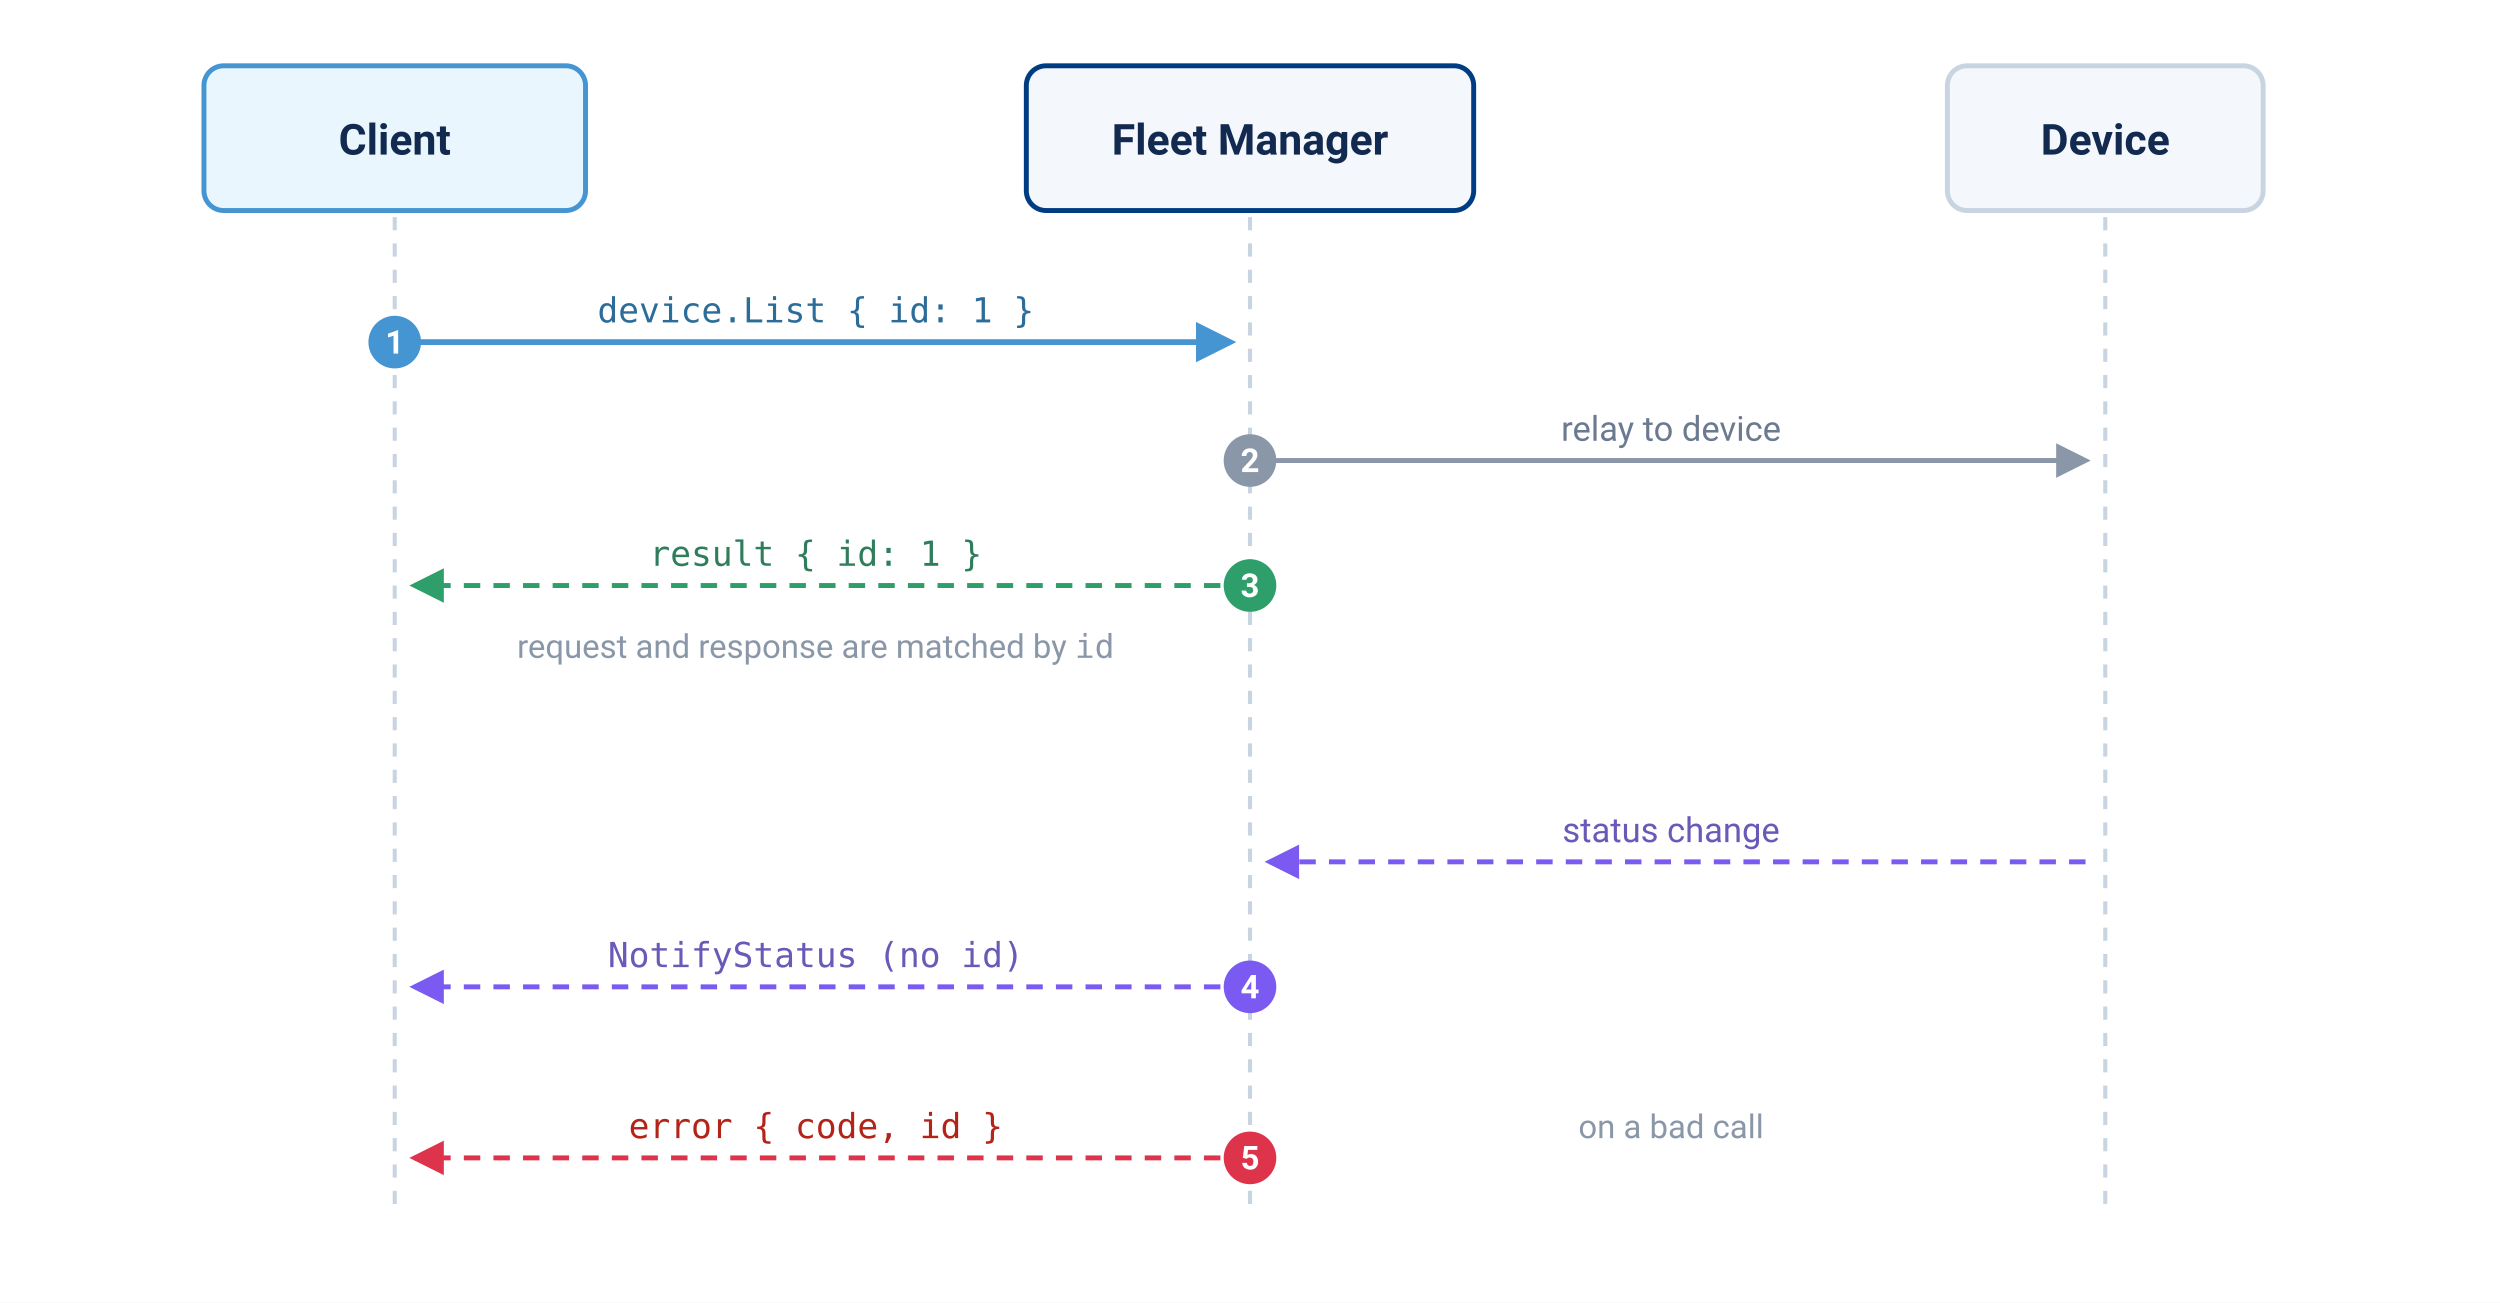
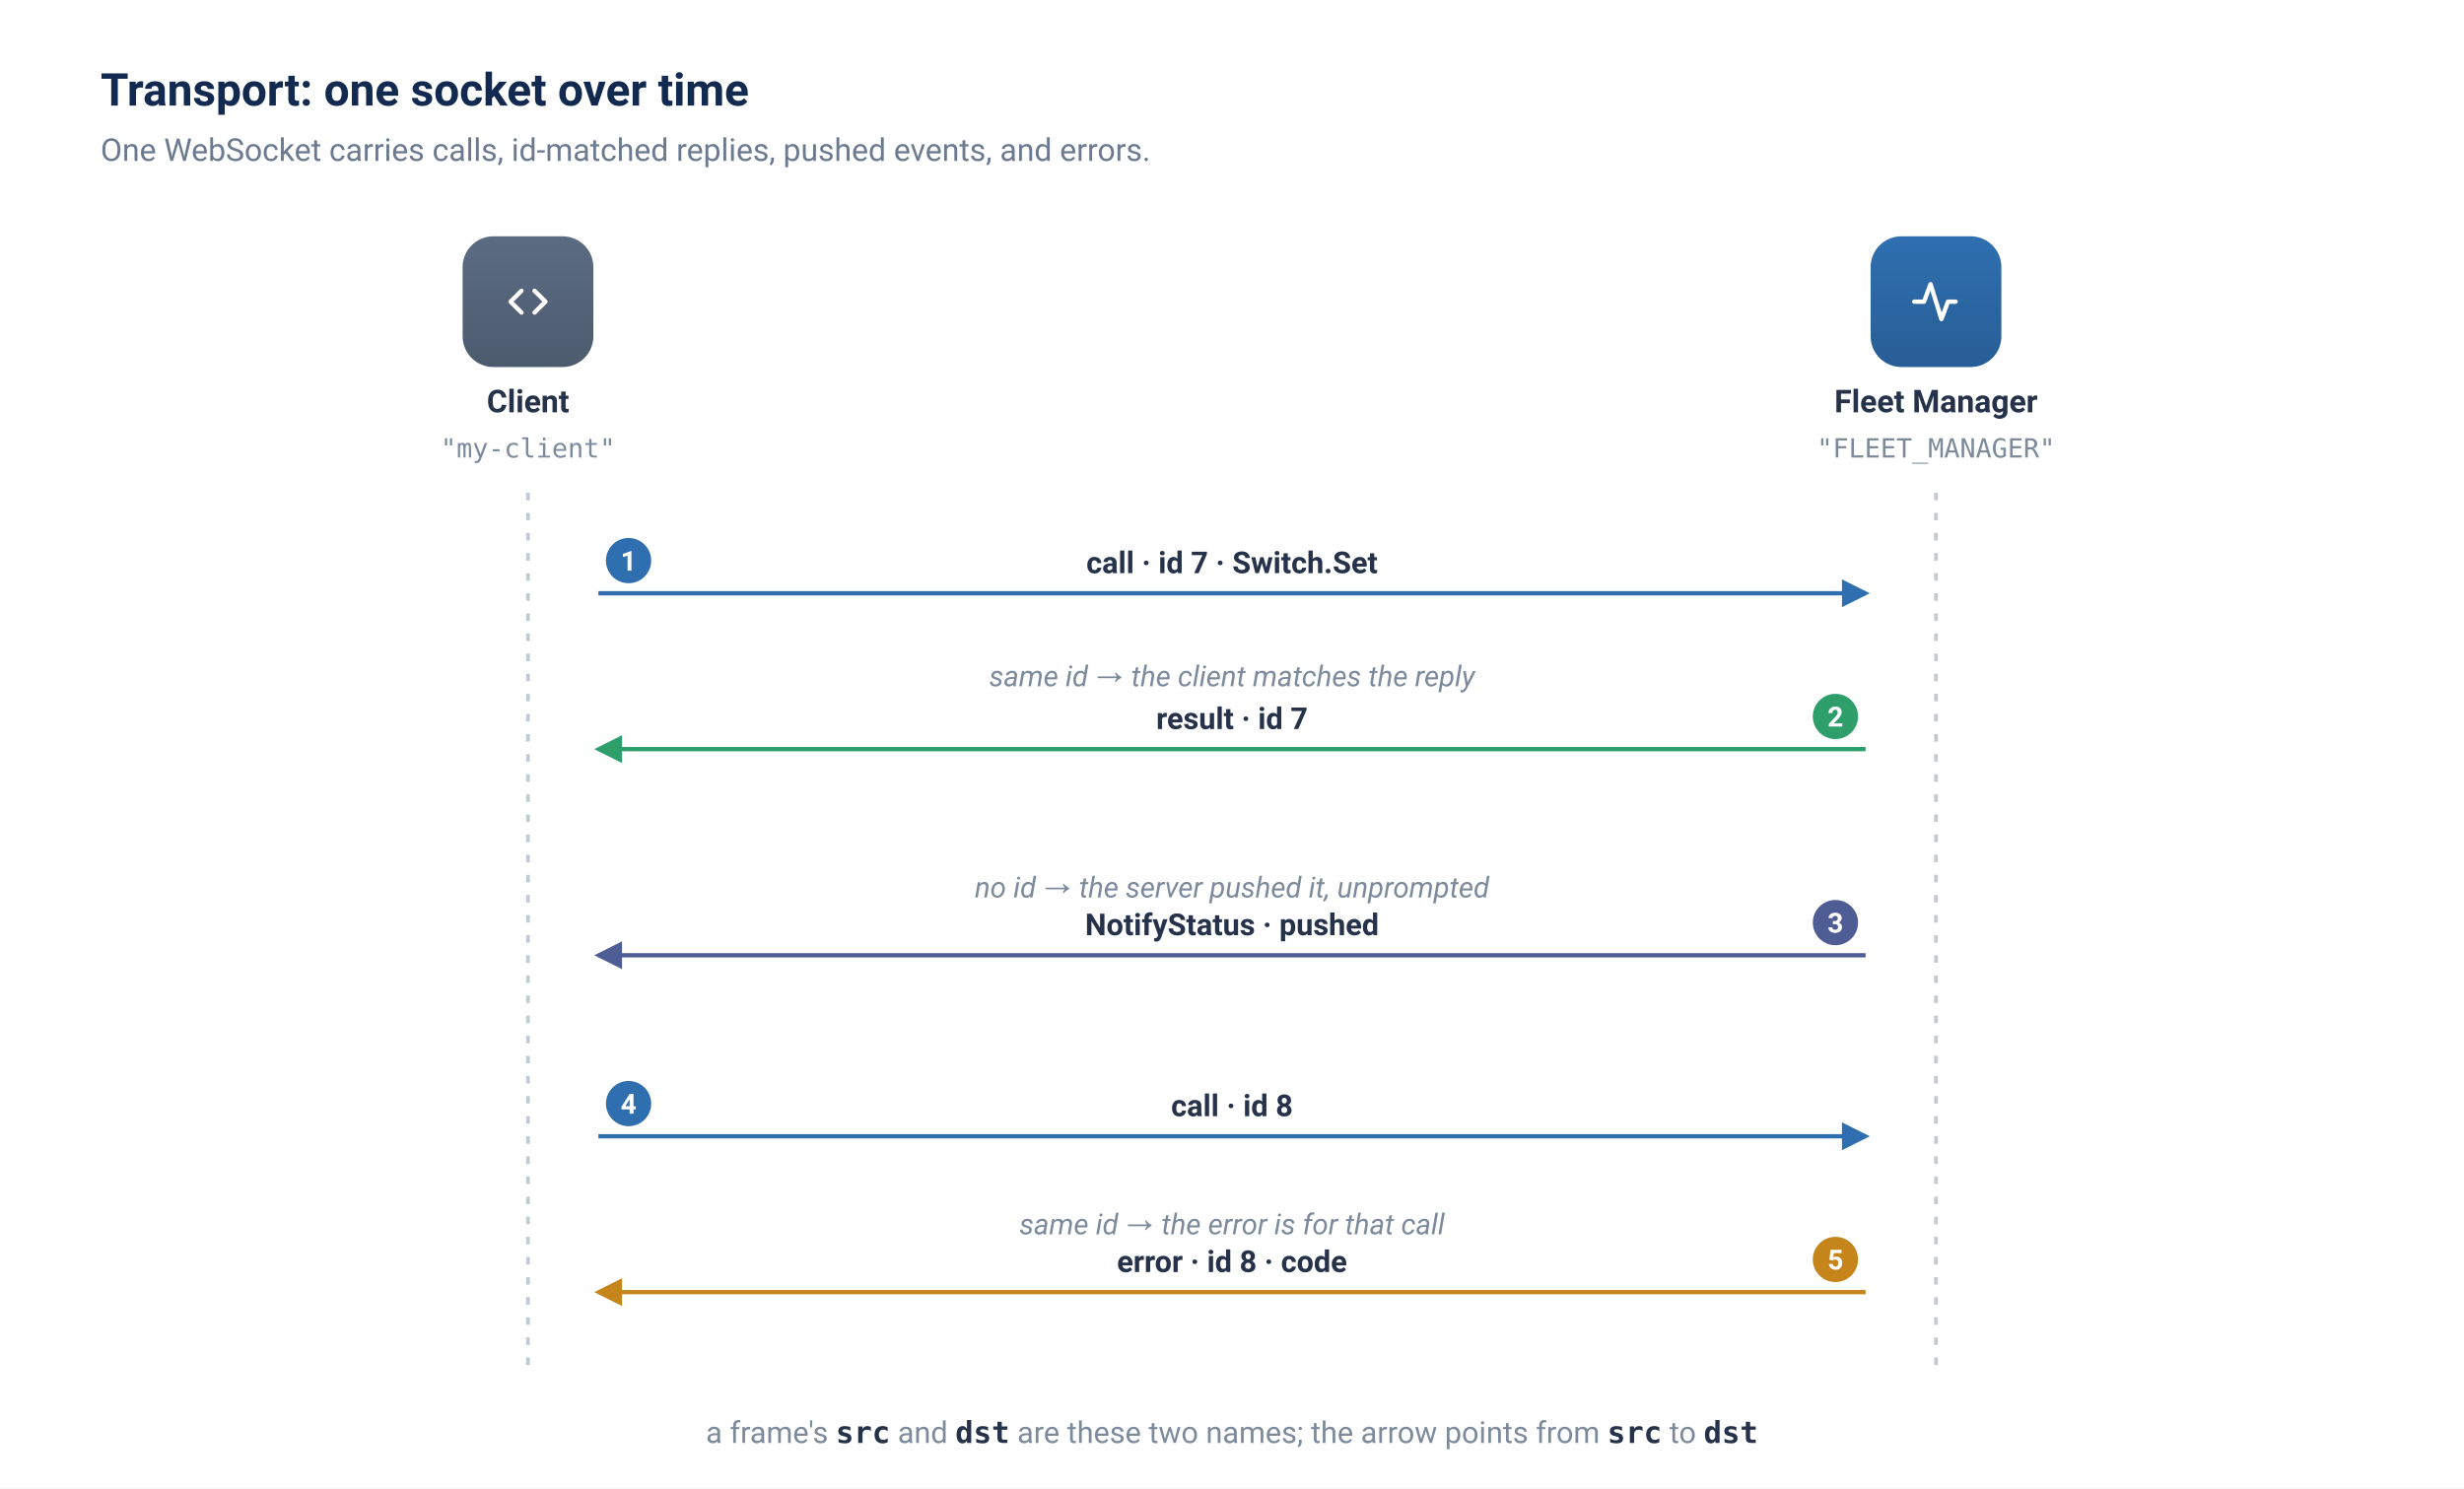
- <svg xmlns="http://www.w3.org/2000/svg" viewBox="0 0 760 396" width="760" height="396" font-family="-apple-system,BlinkMacSystemFont,'Segoe UI',Roboto,Helvetica,Arial,sans-serif" role="img" aria-label="One WebSocket: request, id-matched response, and server-pushed events">
+ <svg xmlns="http://www.w3.org/2000/svg" viewBox="0 0 980 592" width="980" height="592" font-family="-apple-system,BlinkMacSystemFont,'Segoe UI',Roboto,Helvetica,Arial,sans-serif" role="img" aria-label="Transport: one WebSocket over time">
+   <rect width="980" height="592" fill="#ffffff" />
+   <text x="40" y="42" font-size="18" font-weight="700" fill="#122A4F">Transport: one socket over time</text>
+   <text x="40" y="64" font-size="12.5" fill="#6B7A90">One WebSocket carries calls, id-matched replies, pushed events, and errors.</text>
+   <line x1="210" y1="196" x2="210" y2="548" stroke="#c4cad2" stroke-width="1.5" stroke-dasharray="3 5" />
+   <line x1="770" y1="196" x2="770" y2="548" stroke="#c4cad2" stroke-width="1.5" stroke-dasharray="3 5" />
  <defs>
-     <marker id="sB" viewBox="0 0 10 10" refX="8.5" refY="5" markerWidth="7" markerHeight="7" orient="auto-start-reverse">
-       <path d="M0,0 L10,5 L0,10 z" fill="#4495D1" />
+     <linearGradient id="t210_120" x1="0" y1="0" x2="0" y2="1">
+       <stop offset="0" stop-color="#5B6B82" />
+       <stop offset="1" stop-color="#4d5b6f" />
+     </linearGradient>
+   </defs>
+   <rect x="184" y="94" width="52" height="52" rx="12.22" fill="url(#t210_120)" />
+   <g transform="translate(210,120) scale(0.8666667) translate(-12,-12)" stroke="#fff" stroke-width="2" fill="none" stroke-linecap="round" stroke-linejoin="round">
+     <path d="M9 7l-5 5 5 5M15 7l5 5-5 5" />
+   </g>
+   <text x="210" y="164" text-anchor="middle" font-size="12.5" font-weight="600" fill="#25324A">Client</text>
+   <defs>
+     <linearGradient id="t770_120" x1="0" y1="0" x2="0" y2="1">
+       <stop offset="0" stop-color="#2F6FB0" />
+       <stop offset="1" stop-color="#285e96" />
+     </linearGradient>
+   </defs>
+   <rect x="744" y="94" width="52" height="52" rx="12.22" fill="url(#t770_120)" />
+   <g transform="translate(770,120) scale(0.8666667) translate(-12,-12)" stroke="#fff" stroke-width="2" fill="none" stroke-linecap="round" stroke-linejoin="round">
+     <path d="M2 12h4.5l3-8 5 16 3-8H21" />
+   </g>
+   <text x="770" y="164" text-anchor="middle" font-size="12.5" font-weight="600" fill="#25324A">Fleet Manager</text>
+   <text x="210" y="182" text-anchor="middle" font-size="10.5" font-family="ui-monospace,Menlo,monospace" fill="#7C8A9C">"my-client"</text>
+   <text x="770" y="182" text-anchor="middle" font-size="10.5" font-family="ui-monospace,Menlo,monospace" fill="#7C8A9C">"FLEET_MANAGER"</text>
+   <defs>
+     <marker id="a2F6FB0" viewBox="0 0 10 10" refX="8.5" refY="5" markerWidth="6.5" markerHeight="6.5" orient="auto-start-reverse">
+       <path d="M0,0 L10,5 L0,10 z" fill="#2F6FB0" />
    </marker>
-     <marker id="sN" viewBox="0 0 10 10" refX="8.5" refY="5" markerWidth="7" markerHeight="7" orient="auto-start-reverse">
-       <path d="M0,0 L10,5 L0,10 z" fill="#8A97A8" />
-     </marker>
-     <marker id="sG" viewBox="0 0 10 10" refX="8.5" refY="5" markerWidth="7" markerHeight="7" orient="auto-start-reverse">
+   </defs>
+   <path d="M238,236 L742,236" fill="none" stroke="#2F6FB0" stroke-width="1.7" marker-end="url(#a2F6FB0)" />
+   <circle cx="250" cy="223" r="9" fill="#2F6FB0" />
+   <text x="250" y="227" text-anchor="middle" font-size="11" font-weight="700" fill="#fff">1</text>
+   <text x="490" y="228" text-anchor="middle" font-size="12" font-weight="600" fill="#25324A">call · id 7 · Switch.Set</text>
+   <defs>
+     <marker id="a2E9E6B" viewBox="0 0 10 10" refX="8.5" refY="5" markerWidth="6.5" markerHeight="6.5" orient="auto-start-reverse">
      <path d="M0,0 L10,5 L0,10 z" fill="#2E9E6B" />
    </marker>
-     <marker id="sP" viewBox="0 0 10 10" refX="8.5" refY="5" markerWidth="7" markerHeight="7" orient="auto-start-reverse">
-       <path d="M0,0 L10,5 L0,10 z" fill="#7A5AF0" />
-     </marker>
-     <marker id="sR" viewBox="0 0 10 10" refX="8.5" refY="5" markerWidth="7" markerHeight="7" orient="auto-start-reverse">
-       <path d="M0,0 L10,5 L0,10 z" fill="#DD344C" />
+   </defs>
+   <path d="M742,298 L238,298" fill="none" stroke="#2E9E6B" stroke-width="1.7" marker-end="url(#a2E9E6B)" />
+   <circle cx="730" cy="285" r="9" fill="#2E9E6B" />
+   <text x="730" y="289" text-anchor="middle" font-size="11" font-weight="700" fill="#fff">2</text>
+   <text x="490" y="290" text-anchor="middle" font-size="12" font-weight="600" fill="#25324A">result · id 7</text>
+   <defs>
+     <marker id="a4F5D95" viewBox="0 0 10 10" refX="8.5" refY="5" markerWidth="6.5" markerHeight="6.5" orient="auto-start-reverse">
+       <path d="M0,0 L10,5 L0,10 z" fill="#4F5D95" />
    </marker>
  </defs>
-   <rect x="0" y="0" width="760" height="396" fill="#ffffff" />
-   <g stroke="#C9D4E2" stroke-width="1.25" stroke-dasharray="4 4">
-     <line x1="120" y1="66" x2="120" y2="368" />
-     <line x1="380" y1="66" x2="380" y2="368" />
-     <line x1="640" y1="66" x2="640" y2="368" />
-   </g>
-   <rect x="62" y="20" width="116" height="44" rx="6" fill="#EAF6FD" stroke="#4495D1" stroke-width="1.5" />
-   <text x="120" y="47" text-anchor="middle" font-size="13" font-weight="600" fill="#122A4F">Client</text>
-   <rect x="312" y="20" width="136" height="44" rx="6" fill="#F4F7FB" stroke="#003C82" stroke-width="1.5" />
-   <text x="380" y="47" text-anchor="middle" font-size="13" font-weight="600" fill="#122A4F">Fleet Manager</text>
-   <rect x="592" y="20" width="96" height="44" rx="6" fill="#F4F7FB" stroke="#C9D4E2" stroke-width="1.5" />
-   <text x="640" y="47" text-anchor="middle" font-size="13" font-weight="600" fill="#122A4F">Device</text>
-   <path d="M120,104 L374,104" stroke="#4495D1" stroke-width="1.75" fill="none" marker-end="url(#sB)" />
-   <rect x="150" y="86" width="196" height="16" rx="8" fill="#ffffff" />
-   <text x="248" y="98" text-anchor="middle" font-size="10.5" font-family="ui-monospace,Menlo,monospace" fill="#2C6C99">device.List { id: 1 }</text>
-   <circle cx="120" cy="104" r="8" fill="#4495D1" />
-   <text x="120" y="107.5" text-anchor="middle" font-size="10" font-weight="700" fill="#fff">1</text>
-   <path d="M380,140 L634,140" stroke="#8A97A8" stroke-width="1.5" fill="none" marker-end="url(#sN)" />
-   <rect x="452" y="122" width="112" height="16" rx="8" fill="#ffffff" />
-   <text x="508" y="134" text-anchor="middle" font-size="10.5" fill="#6B7A90">relay to device</text>
-   <circle cx="380" cy="140" r="8" fill="#8A97A8" />
-   <text x="380" y="143.5" text-anchor="middle" font-size="10" font-weight="700" fill="#fff">2</text>
-   <path d="M380,178 L126,178" stroke="#2E9E6B" stroke-width="1.5" stroke-dasharray="5 4" fill="none" marker-end="url(#sG)" />
-   <rect x="150" y="160" width="196" height="16" rx="8" fill="#ffffff" />
-   <text x="248" y="172" text-anchor="middle" font-size="10.5" font-family="ui-monospace,Menlo,monospace" fill="#2E7D5B">result { id: 1 }</text>
-   <circle cx="380" cy="178" r="8" fill="#2E9E6B" />
-   <text x="380" y="181.5" text-anchor="middle" font-size="10" font-weight="700" fill="#fff">3</text>
-   <text x="248" y="200" text-anchor="middle" font-size="10" fill="#8A97A8">request and response are matched by <tspan font-family="ui-monospace,Menlo,monospace">id</tspan>
+   <path d="M742,380 L238,380" fill="none" stroke="#4F5D95" stroke-width="1.7" marker-end="url(#a4F5D95)" />
+   <circle cx="730" cy="367" r="9" fill="#4F5D95" />
+   <text x="730" y="371" text-anchor="middle" font-size="11" font-weight="700" fill="#fff">3</text>
+   <text x="490" y="372" text-anchor="middle" font-size="12" font-weight="600" fill="#25324A">NotifyStatus · pushed</text>
+   <defs>
+     <marker id="a2F6FB0" viewBox="0 0 10 10" refX="8.5" refY="5" markerWidth="6.5" markerHeight="6.5" orient="auto-start-reverse">
+       <path d="M0,0 L10,5 L0,10 z" fill="#2F6FB0" />
+     </marker>
+   </defs>
+   <path d="M238,452 L742,452" fill="none" stroke="#2F6FB0" stroke-width="1.7" marker-end="url(#a2F6FB0)" />
+   <circle cx="250" cy="439" r="9" fill="#2F6FB0" />
+   <text x="250" y="443" text-anchor="middle" font-size="11" font-weight="700" fill="#fff">4</text>
+   <text x="490" y="444" text-anchor="middle" font-size="12" font-weight="600" fill="#25324A">call · id 8</text>
+   <defs>
+     <marker id="aC6851B" viewBox="0 0 10 10" refX="8.5" refY="5" markerWidth="6.5" markerHeight="6.5" orient="auto-start-reverse">
+       <path d="M0,0 L10,5 L0,10 z" fill="#C6851B" />
+     </marker>
+   </defs>
+   <path d="M742,514 L238,514" fill="none" stroke="#C6851B" stroke-width="1.7" marker-end="url(#aC6851B)" />
+   <circle cx="730" cy="501" r="9" fill="#C6851B" />
+   <text x="730" y="505" text-anchor="middle" font-size="11" font-weight="700" fill="#fff">5</text>
+   <text x="490" y="506" text-anchor="middle" font-size="12" font-weight="600" fill="#25324A">error · id 8 · code</text>
+   <text x="490" y="273" text-anchor="middle" font-size="11.5" font-style="italic" fill="#7C8A9C">same id → the client matches the reply</text>
+   <text x="490" y="357" text-anchor="middle" font-size="11.5" font-style="italic" fill="#7C8A9C">no id → the server pushed it, unprompted</text>
+   <text x="490" y="491" text-anchor="middle" font-size="11.5" font-style="italic" fill="#7C8A9C">same id → the error is for that call</text>
+   <text x="490" y="574" text-anchor="middle" font-size="12" fill="#7C8A9C">a frame's <tspan font-family="ui-monospace,Menlo,monospace" font-weight="700" fill="#25324A">src</tspan> and <tspan font-family="ui-monospace,Menlo,monospace" font-weight="700" fill="#25324A">dst</tspan> are these two names; the arrow points from <tspan font-family="ui-monospace,Menlo,monospace" font-weight="700" fill="#25324A">src</tspan> to <tspan font-family="ui-monospace,Menlo,monospace" font-weight="700" fill="#25324A">dst</tspan>
  </text>
-   <path d="M634,262 L386,262" stroke="#7A5AF0" stroke-width="1.5" stroke-dasharray="5 4" fill="none" marker-end="url(#sP)" />
-   <rect x="452" y="244" width="112" height="16" rx="8" fill="#ffffff" />
-   <text x="508" y="256" text-anchor="middle" font-size="10.5" fill="#6A5AB8">status change</text>
-   <path d="M380,300 L126,300" stroke="#7A5AF0" stroke-width="1.5" stroke-dasharray="5 4" fill="none" marker-end="url(#sP)" />
-   <rect x="146" y="282" width="204" height="16" rx="8" fill="#ffffff" />
-   <text x="248" y="294" text-anchor="middle" font-size="10.5" font-family="ui-monospace,Menlo,monospace" fill="#6A5AB8">NotifyStatus (no id)</text>
-   <circle cx="380" cy="300" r="8" fill="#7A5AF0" />
-   <text x="380" y="303.5" text-anchor="middle" font-size="10" font-weight="700" fill="#fff">4</text>
-   <path d="M380,352 L126,352" stroke="#DD344C" stroke-width="1.5" stroke-dasharray="5 4" fill="none" marker-end="url(#sR)" />
-   <rect x="150" y="334" width="196" height="16" rx="8" fill="#ffffff" />
-   <text x="248" y="346" text-anchor="middle" font-size="10.5" font-family="ui-monospace,Menlo,monospace" fill="#B42318">error { code, id }</text>
-   <text x="508" y="346" text-anchor="middle" font-size="10" fill="#8A97A8">on a bad call</text>
-   <circle cx="380" cy="352" r="8" fill="#DD344C" />
-   <text x="380" y="355.5" text-anchor="middle" font-size="10" font-weight="700" fill="#fff">5</text>
</svg>
